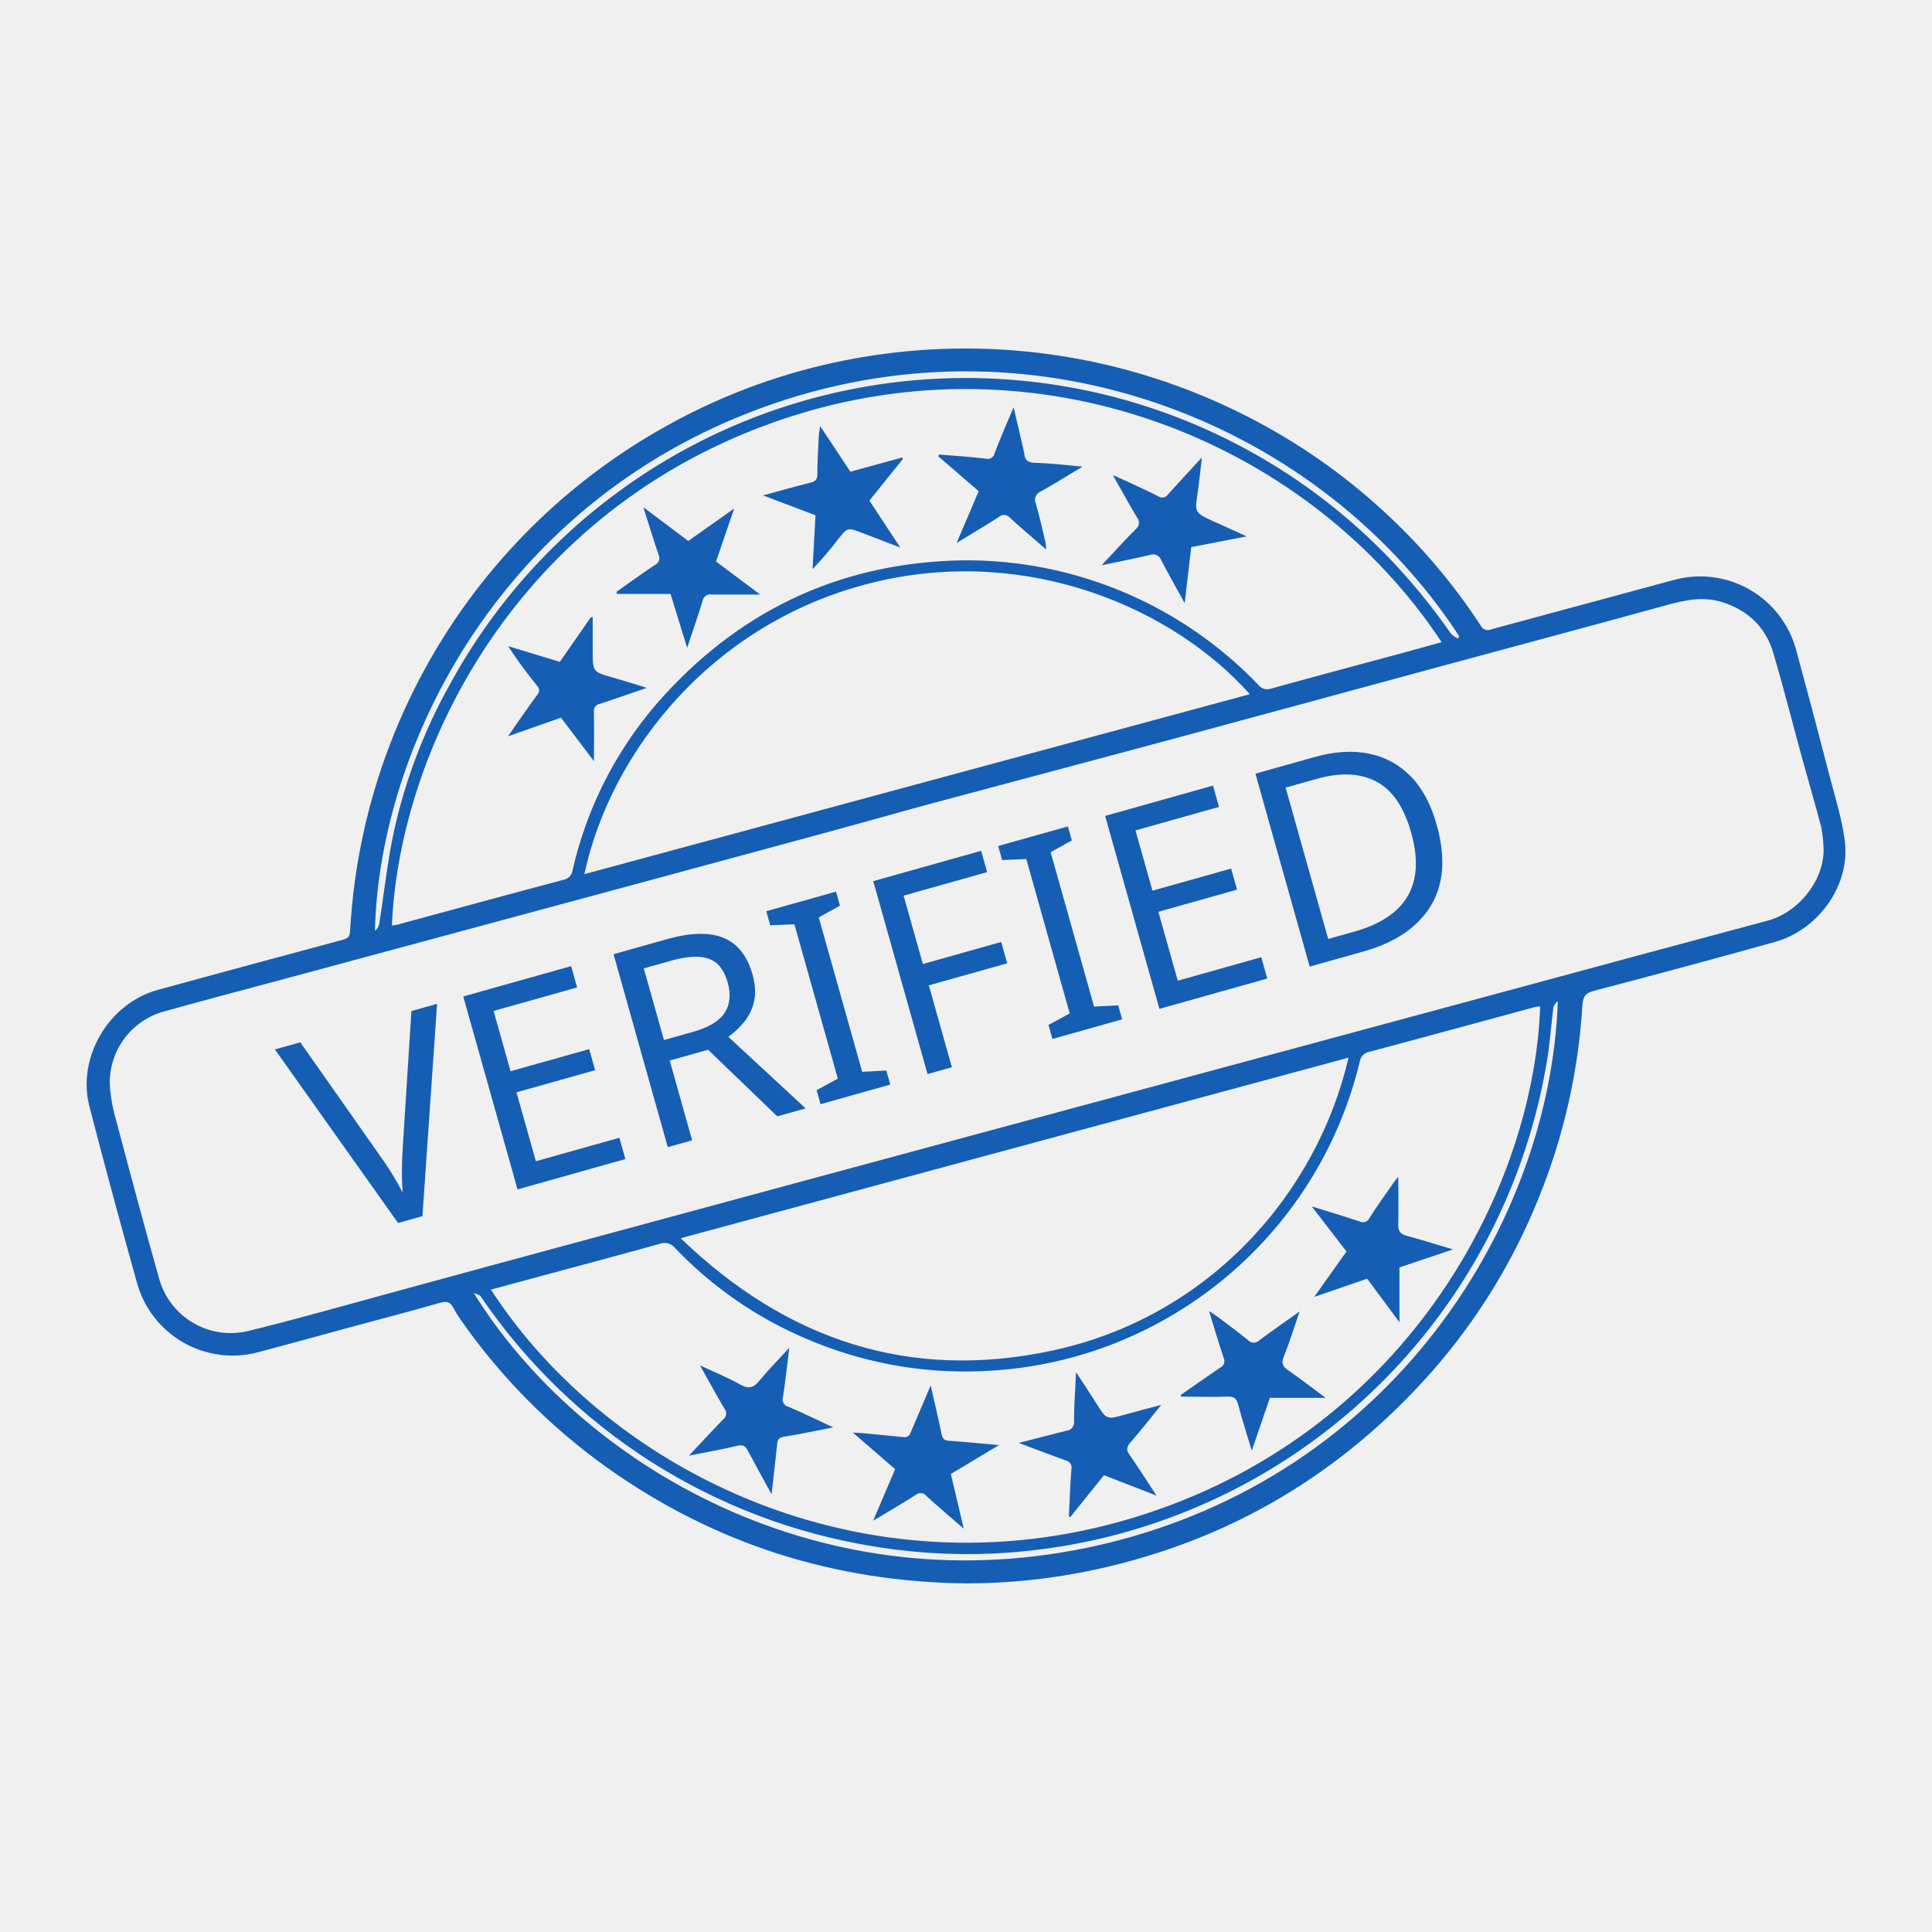
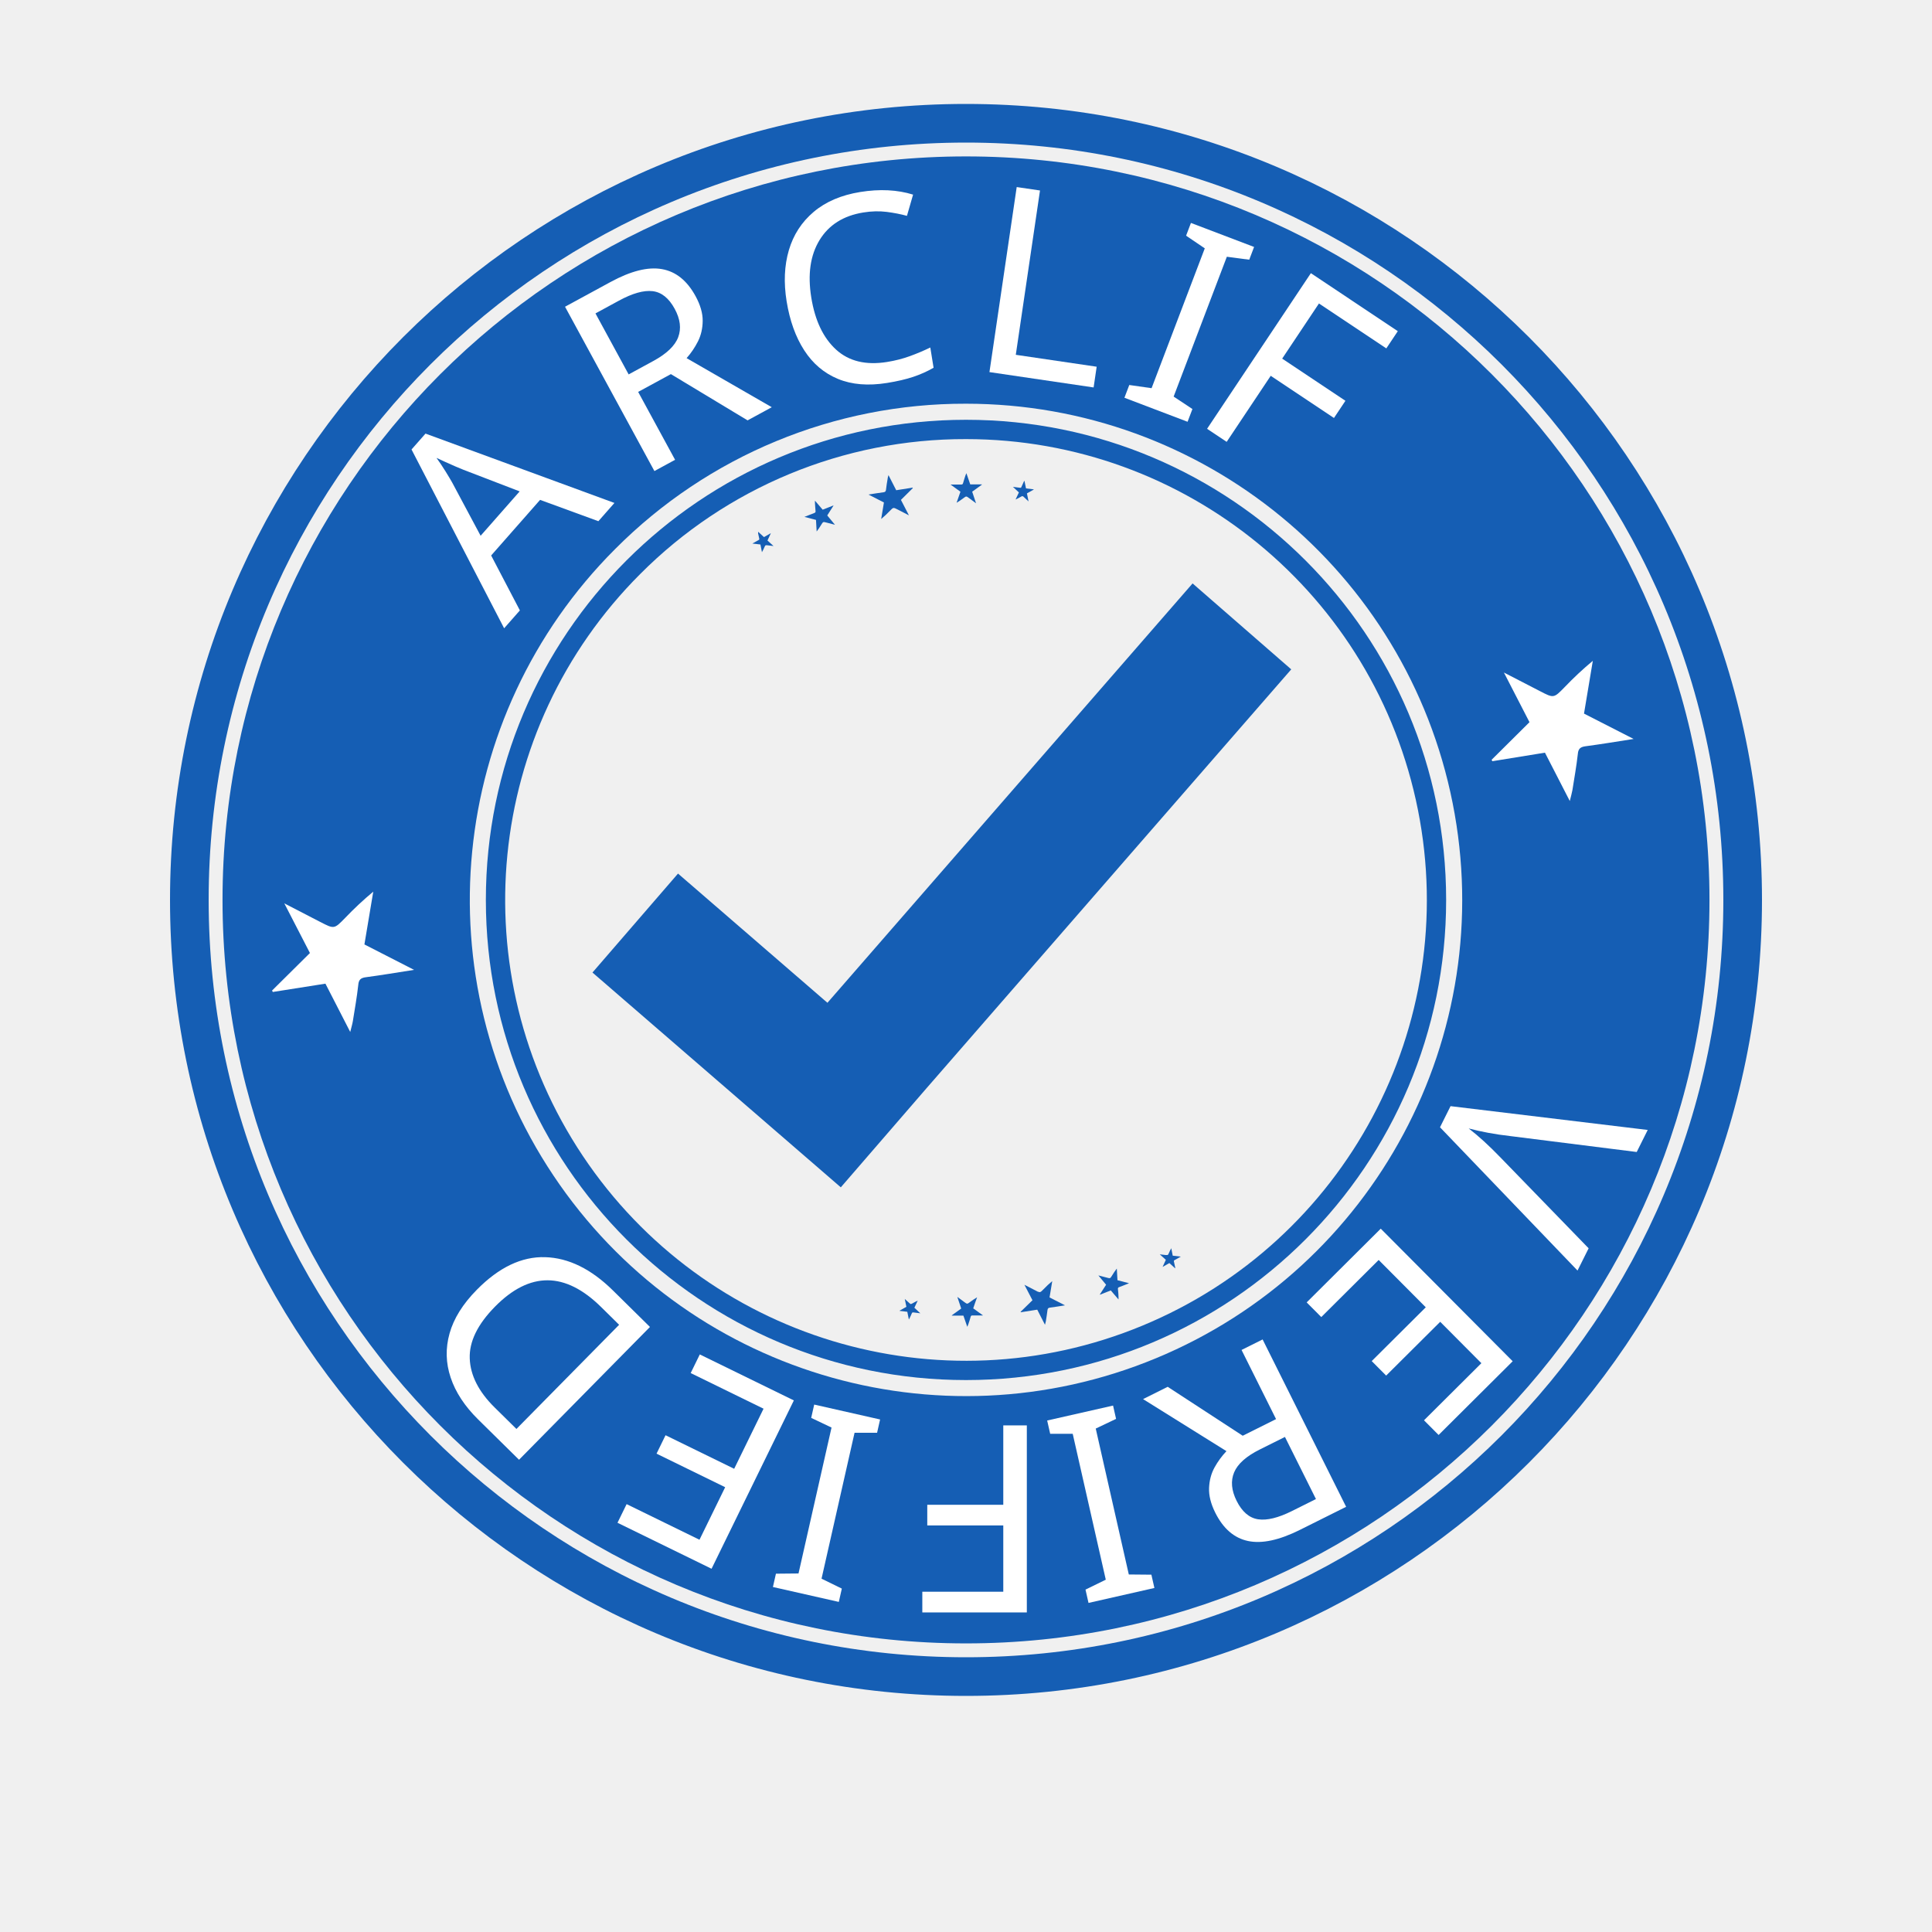
<svg xmlns="http://www.w3.org/2000/svg" id="Layer_1" data-name="Layer 1" viewBox="0 0 500 500">
  <defs>
-     <style>.cls-1,.cls-2{fill:#155eb4;}.cls-2{font-size:72.86px;font-family:Gotham-Medium, Gotham;font-weight:500;}</style>
+     <style>.cls-1{fill:none;stroke:#155eb4;stroke-miterlimit:10;stroke-width:10px;}.cls-2{fill:#155eb4;}.cls-3{font-size:67.79px;font-family:Gotham-Medium, Gotham;font-weight:500;}.cls-3,.cls-4{fill:#fff;}</style>
  </defs>
-   <path class="cls-1" d="M250.16,409.79c-34.2-.37-65.33-10.21-93.24-30.11a158.21,158.21,0,0,1-37.79-38.26,27.82,27.82,0,0,1-1.85-3.05c-.74-1.4-1.67-1.69-3.24-1.24-7.24,2.05-14.52,4-21.79,5.93-8.46,2.29-16.91,4.64-25.39,6.88a25.66,25.66,0,0,1-31.34-17.71q-6.42-22.87-12.38-45.88c-3.28-12.68,5-26.7,17.69-30.17q24-6.57,48-13c1.4-.37,1.7-1,1.78-2.3a159.53,159.53,0,0,1,81.86-130.64,157.13,157.13,0,0,1,48.86-17.49,160.16,160.16,0,0,1,101.4,15,157.76,157.76,0,0,1,35.15,24.37A155.07,155.07,0,0,1,383.27,162a2,2,0,0,0,2.65.87q23.49-6.37,47-12.7a25.72,25.72,0,0,1,32,18.33q4.47,16.42,8.73,32.91c1.4,5.36,3.08,10.7,3.78,16.16,1.48,11.41-6.67,23-18.09,26.21q-23.35,6.51-46.82,12.64c-2.33.61-2.82,1.54-3,3.82a157.7,157.7,0,0,1-11.25,49.65A156.05,156.05,0,0,1,370.55,355c-23.38,26.45-52.32,43.64-86.89,51.17A159.16,159.16,0,0,1,250.16,409.79ZM471.92,219.06a34.46,34.46,0,0,0-.61-5.11c-1.5-5.73-3.19-11.42-4.76-17.14-2.55-9.29-4.91-18.64-7.63-27.88-2-6.69-6.58-11-13.25-13.11-4.82-1.51-9.47-.56-14.21.75-20,5.51-40,10.84-60,16.26-23.13,6.26-46.25,12.58-69.38,18.81-19.95,5.38-39.92,10.65-59.87,16-9.54,2.56-19,5.29-28.56,7.87Q171.33,227,129,238.4L70.7,254.13c-9.43,2.54-18.89,5-28.29,7.65a19.1,19.1,0,0,0-14,18.82,40.8,40.8,0,0,0,1.64,9.3c3.61,13.65,7.25,27.3,11.1,40.89a19.24,19.24,0,0,0,23,13.69c12.36-3,24.61-6.53,36.9-9.86,8.34-2.25,16.66-4.56,25-6.82l82.37-22.3,82.17-22.2,100.51-27.15q33.15-9,66.32-17.87C465.69,236.09,472.44,227.39,471.92,219.06Zm-370.5,20.46a9.75,9.75,0,0,0,1.35-.2c14.33-3.88,28.65-7.81,43-11.61a2.94,2.94,0,0,0,2.43-2.58,99.81,99.81,0,0,1,24.1-45.63c20.69-22.43,46.44-34,77-34.49a104.66,104.66,0,0,1,76.41,32.28,2.84,2.84,0,0,0,3.27.91c11.45-3.17,22.93-6.22,34.4-9.32,3.22-.87,6.43-1.79,9.71-2.7-33.65-50.94-101.33-79.22-167-58.83C135.48,129.3,103.43,192.5,101.42,239.52Zm25.63,94.23c31.22,48.19,99.38,81,169.55,58,68.71-22.54,100.37-85.12,102-131.29a6.46,6.46,0,0,0-1.18.12c-14.33,3.88-28.65,7.8-43,11.62a3,3,0,0,0-2.5,2.51,104.72,104.72,0,0,1-98.51,80.17,103.55,103.55,0,0,1-45-8.52A101.55,101.55,0,0,1,174.72,323a3.53,3.53,0,0,0-4.1-1.06c-10.42,2.9-20.87,5.68-31.32,8.5Zm196.4-154.09c-19.92-22.34-57.09-38.26-96.22-29.21-42.39,9.8-69.19,43.91-76,75.78ZM349,273.72,176.16,320.45c27.47,26.47,59.36,37,96.33,29.05C313.1,340.72,340.89,308.74,349,273.72Zm28.34-108.43.31-.63c-35.56-54.52-107.74-84-177.21-60.28-70.74,24.17-102.34,89-103.4,136.52a3.14,3.14,0,0,0,1.07-1.6c1.28-8,2.13-16.12,3.82-24.06a139,139,0,0,1,14.35-37.84,152.08,152.08,0,0,1,242.14-34.1A159.88,159.88,0,0,1,375.51,164,7,7,0,0,0,377.37,165.29ZM122.6,334.62c27.46,44.27,90.06,82,162.56,65.09,74.87-17.49,116-83,118-140.57a2.83,2.83,0,0,0-1.15,1.59c-.59,4.59-.87,9.23-1.65,13.78a152.94,152.94,0,0,1-14.49,44.25,152.23,152.23,0,0,1-123.2,82.92,148.71,148.71,0,0,1-36.43-1.45,152.24,152.24,0,0,1-101.88-64.78C124,335,123.19,334.89,122.6,334.62Z" />
-   <path class="cls-1" d="M322.64,138.82l-14.35,2.77c-.55,4.71-1.09,9.33-1.69,14.51-2.21-4-4.21-7.53-6.06-11.1a2.25,2.25,0,0,0-3-1.35c-4,.91-7.94,1.69-12.43,2.63,3.18-3.39,5.92-6.43,8.8-9.32a2.08,2.08,0,0,0,.37-3c-2.06-3.46-4-7-6.28-11,1.61.72,2.77,1.2,3.9,1.73,2.63,1.23,5.29,2.43,7.87,3.76a1.76,1.76,0,0,0,2.53-.54c2.72-3,5.52-6,8.74-9.52-.4,3.4-.65,6.24-1.07,9-.79,5.31-.83,5.3,4.09,7.54C316.77,136.13,319.44,137.36,322.64,138.82Z" />
-   <path class="cls-1" d="M153.71,197l-8.52-11.27-13.72,4.82c2.64-3.76,5-7.27,7.55-10.7a1.64,1.64,0,0,0-.05-2.4c-2.6-3.26-5.11-6.58-7.47-10.22l13.39,4.06q4-5.76,8-11.53l.5,0v8.55c0,5.59,0,5.57,5.38,7.09,2.48.7,4.93,1.48,7.39,2.23l1.21.4c-4.22,1.45-8.14,2.82-12.08,4.11a1.9,1.9,0,0,0-1.59,2.21C153.79,188.51,153.71,192.67,153.71,197Z" />
-   <path class="cls-1" d="M243,117.63c4,.33,8,.58,12,1.06a1.88,1.88,0,0,0,2.43-1.48c1.47-3.82,3.11-7.57,4.89-11.82.88,3.79,1.66,7.11,2.43,10.43a11.84,11.84,0,0,1,.32,1.55c.17,1.71.93,2.35,2.79,2.4,3.93.11,7.84.58,12.29,1-3.88,2.33-7.28,4.46-10.78,6.41a2.3,2.3,0,0,0-1.29,3.15c.94,3.3,1.69,6.65,2.49,10a14.89,14.89,0,0,1,.17,1.88c-3.32-2.89-6.39-5.48-9.35-8.2a2,2,0,0,0-2.87-.23c-3.43,2.24-7,4.31-10.94,6.73l5.7-13.39-10.43-9Z" />
-   <path class="cls-1" d="M225,129.57,233,141.71l-9.83-3.77c-3.85-1.48-3.84-1.47-6.33,1.7a88.08,88.08,0,0,1-6.55,7.65c.25-4.57.5-9.13.76-13.94l-13.59-5.14c4.36-1.18,8.29-2.31,12.24-3.29,1.31-.32,1.83-.82,1.83-2.23,0-3.18.21-6.35.36-9.52,0-.78.19-1.55.37-2.9l7.82,11.81,13.36-3.67.23.35Z" />
-   <path class="cls-1" d="M196.72,153.86c-4.36,0-8.44,0-12.52,0a2,2,0,0,0-2.37,1.66c-1.18,3.91-2.57,7.76-4,12.13l-4.3-13.95H159.72l-.21-.51,2.27-1.62c2.55-1.78,5.06-3.62,7.66-5.31a2,2,0,0,0,1-2.7c-1.34-3.91-2.54-7.88-3.94-12.29L178.12,140l11.89-8.4-4.7,13.72Z" />
-   <path class="cls-1" d="M305.6,361c3.41-2.37,6.79-4.77,10.23-7.09a1.83,1.83,0,0,0,.86-2.46c-1.3-3.87-2.45-7.8-3.79-12.15.82.54,1.39.86,1.91,1.25,2.74,2.08,5.52,4.12,8.2,6.29a2,2,0,0,0,2.93,0c3.29-2.44,6.65-4.77,10.4-7.44-1.45,4.21-2.61,8-4.1,11.71-.71,1.76-.24,2.55,1.15,3.52,3.19,2.22,6.26,4.6,9.66,7.13H328.64c-1.47,4.28-3,8.73-4.68,13.69-1.29-4.32-2.5-8.06-3.5-11.86-.42-1.61-1-2.23-2.81-2.15-4,.16-8,0-12,0Z" />
-   <path class="cls-1" d="M240.86,358.54c1,4.57,2,8.54,2.81,12.54.23,1.11.58,1.7,1.86,1.79,4.15.28,8.3.7,13,1.12l-12.45,7.47c1.08,4.57,2.14,9.1,3.34,14.17-3.53-3.07-6.69-5.75-9.75-8.54a1.85,1.85,0,0,0-2.7-.19c-3.46,2.2-7,4.26-11,6.66l5.69-13.34-10.94-9.47c1.31.07,2,.09,2.76.16,3.42.33,6.84.65,10.26,1,1.12.13,1.61-.29,2-1.32C237.36,366.75,239,362.93,240.86,358.54Z" />
-   <path class="cls-1" d="M300.55,363.56c-2.81,3.45-5.3,6.68-8,9.74-1,1.17-1.11,1.94-.23,3.21,2.34,3.35,4.53,6.81,7,10.56l-13.61-5.28L277,392.61l-.37-.12c.2-4.07.32-8.14.65-12.2a1.88,1.88,0,0,0-1.44-2.32c-3.89-1.39-7.75-2.88-12.19-4.54,4.49-1.15,8.39-2.2,12.31-3.15a2.18,2.18,0,0,0,2-2.51c0-4,.31-8,.52-12.64,2,3,3.64,5.52,5.27,8.1,2.64,4.18,2.62,4.19,7.28,2.9l4.58-1.25Z" />
-   <path class="cls-1" d="M178.31,376.71c3.13-3.33,5.95-6.4,8.85-9.38a1.88,1.88,0,0,0,.36-2.72c-2.12-3.57-4.1-7.23-6.36-11.25,3.7,1.73,7.16,3.14,10.4,4.95,2.14,1.19,3.42.9,4.93-.94,2.34-2.85,4.95-5.48,7.78-8.57-.57,4.56-1,8.69-1.64,12.79a1.94,1.94,0,0,0,1.44,2.49c3.74,1.6,7.41,3.39,11.58,5.32-4.62.9-8.72,1.77-12.85,2.45-1.31.21-1.57.8-1.68,1.93-.41,4.1-.9,8.2-1.44,12.91-2.24-4.09-4.22-7.62-6.12-11.21-.63-1.21-1.23-1.67-2.74-1.31C186.86,375.13,182.82,375.81,178.31,376.71Z" />
-   <path class="cls-1" d="M339.48,312.22c4.51,1.41,8.47,2.59,12.4,3.89a1.85,1.85,0,0,0,2.55-.92c2-3.16,4.24-6.23,6.39-9.33.2-.3.45-.56,1.05-1.28,0,4.41.1,8.28,0,12.15-.07,1.84.46,2.66,2.29,3.13,3.8,1,7.53,2.2,11.86,3.5L362.18,328v14.2l-8.36-11.27-13.7,4.71c2.86-4,5.58-7.84,8.35-11.75Z" />
-   <text class="cls-2" transform="matrix(0.96, -0.27, 0.27, 0.96, 85.19, 321.53)">VERIFIED</text>
+   <circle class="cls-1" cx="250" cy="232.9" r="201" />
+   <path class="cls-2" d="M250,104.48a128.41,128.41,0,1,1-90.8,37.61A127.58,127.58,0,0,1,250,104.48m0-64c-106.27,0-192.41,86.15-192.41,192.42S143.73,425.31,250,425.31,442.41,339.16,442.41,232.9,356.27,40.48,250,40.48Z" />
+   <polygon class="cls-2" points="308.64 150.99 214.14 259.52 175.47 226.08 153.33 251.69 217.6 307.28 239.75 281.67 334.17 173.23 308.64 150.99 308.64 150.99" />
+   <path class="cls-2" d="M233.16,129.37l2.07,4-2.9-1.5c-1.14-.59-1.14-.58-2,.31a25.92,25.92,0,0,1-2.28,2.13l.71-4.27-4-2.05c1.38-.22,2.63-.43,3.89-.59.41-.06.59-.2.64-.63.11-1,.28-2,.44-2.93,0-.23.11-.46.21-.88l2,3.91,4.24-.67.06.12Z" />
+   <path class="cls-2" d="M214.09,133.4l2,2.41-2.2-.57c-.86-.23-.86-.23-1.32.51a19,19,0,0,1-1.22,1.8l-.17-3-3-.78c.91-.35,1.72-.69,2.54-1,.28-.1.38-.22.34-.52-.07-.68-.1-1.37-.15-2.05,0-.17,0-.34,0-.63l2,2.34,2.78-1.1,0,.07Z" />
+   <path class="cls-2" d="M251.6,127.25l1,3-1.82-1.35c-.72-.53-.72-.52-1.42,0a18.28,18.28,0,0,1-1.8,1.22l1-2.86L246,125.4c1,0,1.85,0,2.73,0,.29,0,.43-.07.51-.36.18-.66.4-1.31.62-2a5.67,5.67,0,0,1,.24-.58l1,2.9h3l0,.08Z" />
+   <path class="cls-2" d="M265.77,127.69l.42,2.08-1.12-1.05c-.43-.41-.43-.41-.94-.12a13.24,13.24,0,0,1-1.3.67l.86-1.83L262.15,126l1.82.23a.28.28,0,0,0,.37-.2c.18-.42.38-.84.57-1.26,0-.1.11-.2.21-.37l.41,2,2,.24v.06Z" />
+   <path class="cls-2" d="M198.62,139.89l1.57,1.42-1.52-.18c-.59-.07-.59-.07-.83.46a11.5,11.5,0,0,1-.65,1.32l-.39-2-2.09-.24c.57-.32,1.08-.62,1.6-.9a.29.29,0,0,0,.18-.38c-.11-.45-.2-.9-.29-1.35,0-.11,0-.23,0-.42l1.52,1.38,1.75-1,0,.05Z" />
+   <path class="cls-2" d="M272.31,331.56a25.92,25.92,0,0,0-2.28,2.13c-.49.5-.7.72-1,.72a2.73,2.73,0,0,1-1-.41l-2.91-1.5c.73,1.4,1.39,2.68,2.08,4l-3.07,3,.06.11,4.25-.67,2,3.91c.1-.41.18-.65.22-.88.15-1,.32-1.95.43-2.93.05-.43.23-.57.64-.63,1.26-.16,2.51-.37,3.89-.59l-4-2.05c.24-1.47.48-2.87.71-4.27Z" />
+   <path class="cls-2" d="M289,328.34a19,19,0,0,0-1.22,1.8c-.3.48-.4.65-.67.65a3.19,3.19,0,0,1-.65-.14l-2.2-.57,2,2.41L284.64,335l.06.06,2.77-1.1,2,2.34c0-.29,0-.46,0-.63,0-.68-.08-1.36-.15-2.05a.42.42,0,0,1,.34-.52c.82-.3,1.64-.64,2.54-1l-3-.78c-.06-1-.11-2-.17-3Z" />
+   <path class="cls-2" d="M247.76,335.65c.34,1.05.65,2,1,3l-2.43,1.75,0,.08h3l1,2.9a5.67,5.67,0,0,0,.24-.58c.22-.65.44-1.3.63-2a.4.4,0,0,1,.46-.36h0c.58,0,1.15,0,1.75,0h1l-2.54-1.84c.33-1,.65-1.92,1-2.86A20.22,20.22,0,0,0,251,337c-.35.26-.52.38-.7.38s-.35-.13-.71-.39l-1.83-1.35Z" />
+   <path class="cls-2" d="M234.15,336.13c.15.72.28,1.38.42,2.07l-1.76,1v.05l2,.24c.13.65.26,1.3.4,2,.1-.17.16-.27.21-.37.19-.42.4-.83.57-1.26.06-.16.14-.21.27-.21h.1l1.82.23-1.54-1.44.86-1.83a13.24,13.24,0,0,0-1.3.67,1.15,1.15,0,0,1-.47.2c-.13,0-.23-.1-.47-.32l-1.12-1Z" />
+   <path class="cls-2" d="M303.15,323a10.63,10.63,0,0,0-.65,1.31c-.17.39-.22.49-.47.49l-.36,0-1.52-.18,1.57,1.42-.84,1.84,0,0,1.75-1,1.52,1.38c0-.19,0-.31-.05-.42-.09-.45-.18-.9-.29-1.35a.29.29,0,0,1,.18-.38c.52-.28,1-.58,1.61-.9l-2.1-.24c-.14-.68-.26-1.33-.39-2Z" />
+   <path class="cls-2" d="M250,113.64a119.26,119.26,0,1,1-84.33,34.93A118.52,118.52,0,0,1,250,113.64m0-5A124.26,124.26,0,1,0,374.26,232.9,124.26,124.26,0,0,0,250,108.64Z" />
+   <text class="cls-3" transform="matrix(0.66, -0.75, 0.75, 0.66, 130.47, 162.6)">A</text>
+   <text class="cls-3" transform="translate(163.58 125.05) rotate(-28.54)">R</text>
+   <text class="cls-3" transform="matrix(0.99, -0.16, 0.16, 0.99, 203.36, 102.66)">C</text>
+   <text class="cls-3" transform="translate(249.56 95.34) rotate(8.38)">L</text>
+   <text class="cls-3" transform="translate(288.46 101.97) rotate(20.83)">I</text>
+   <text class="cls-3" transform="translate(306.92 107.32) rotate(33.7)">F</text>
+   <text class="cls-3" transform="translate(383.12 270.81) rotate(116.53)">V</text>
+   <text class="cls-3" transform="translate(362 313.34) rotate(135.14)">E</text>
+   <text class="cls-3" transform="translate(332.65 343.71) rotate(153.48)">R</text>
+   <text class="cls-3" transform="translate(290.71 363.16) rotate(167.23)">I</text>
+   <text class="cls-3" transform="matrix(-1, 0, 0, -1, 272.32, 368.89)">F</text>
+   <text class="cls-3" transform="translate(230.42 367.96) rotate(-167.25)">I</text>
+   <text class="cls-3" transform="matrix(-0.9, -0.44, 0.44, -0.9, 211.37, 365.32)">E</text>
+   <text class="cls-3" transform="matrix(-0.71, -0.7, 0.7, -0.71, 172.88, 348.02)">D</text>
+   <path class="cls-4" d="M80.21,246.64l-6.63-12.85,9.28,4.8c3.64,1.88,3.63,1.87,6.43-1a87.34,87.34,0,0,1,7.31-6.83l-2.29,13.66L107.16,251c-4.44.69-8.43,1.37-12.44,1.9-1.33.17-1.89.61-2,2-.35,3.13-.9,6.24-1.4,9.35-.12.76-.36,1.51-.68,2.82-2.3-4.48-4.35-8.48-6.42-12.5L70.6,256.72l-.19-.37Z" />
+   <path class="cls-4" d="M395.83,186.9l-6.62-12.85,9.28,4.79c3.63,1.89,3.62,1.88,6.43-1a87,87,0,0,1,7.3-6.82c-.75,4.47-1.49,9-2.28,13.66l12.84,6.56c-4.43.69-8.43,1.36-12.44,1.89-1.32.18-1.89.62-2,2-.35,3.13-.91,6.24-1.4,9.35-.13.76-.36,1.5-.68,2.82l-6.43-12.51L386.22,197l-.19-.37Z" />
</svg>
